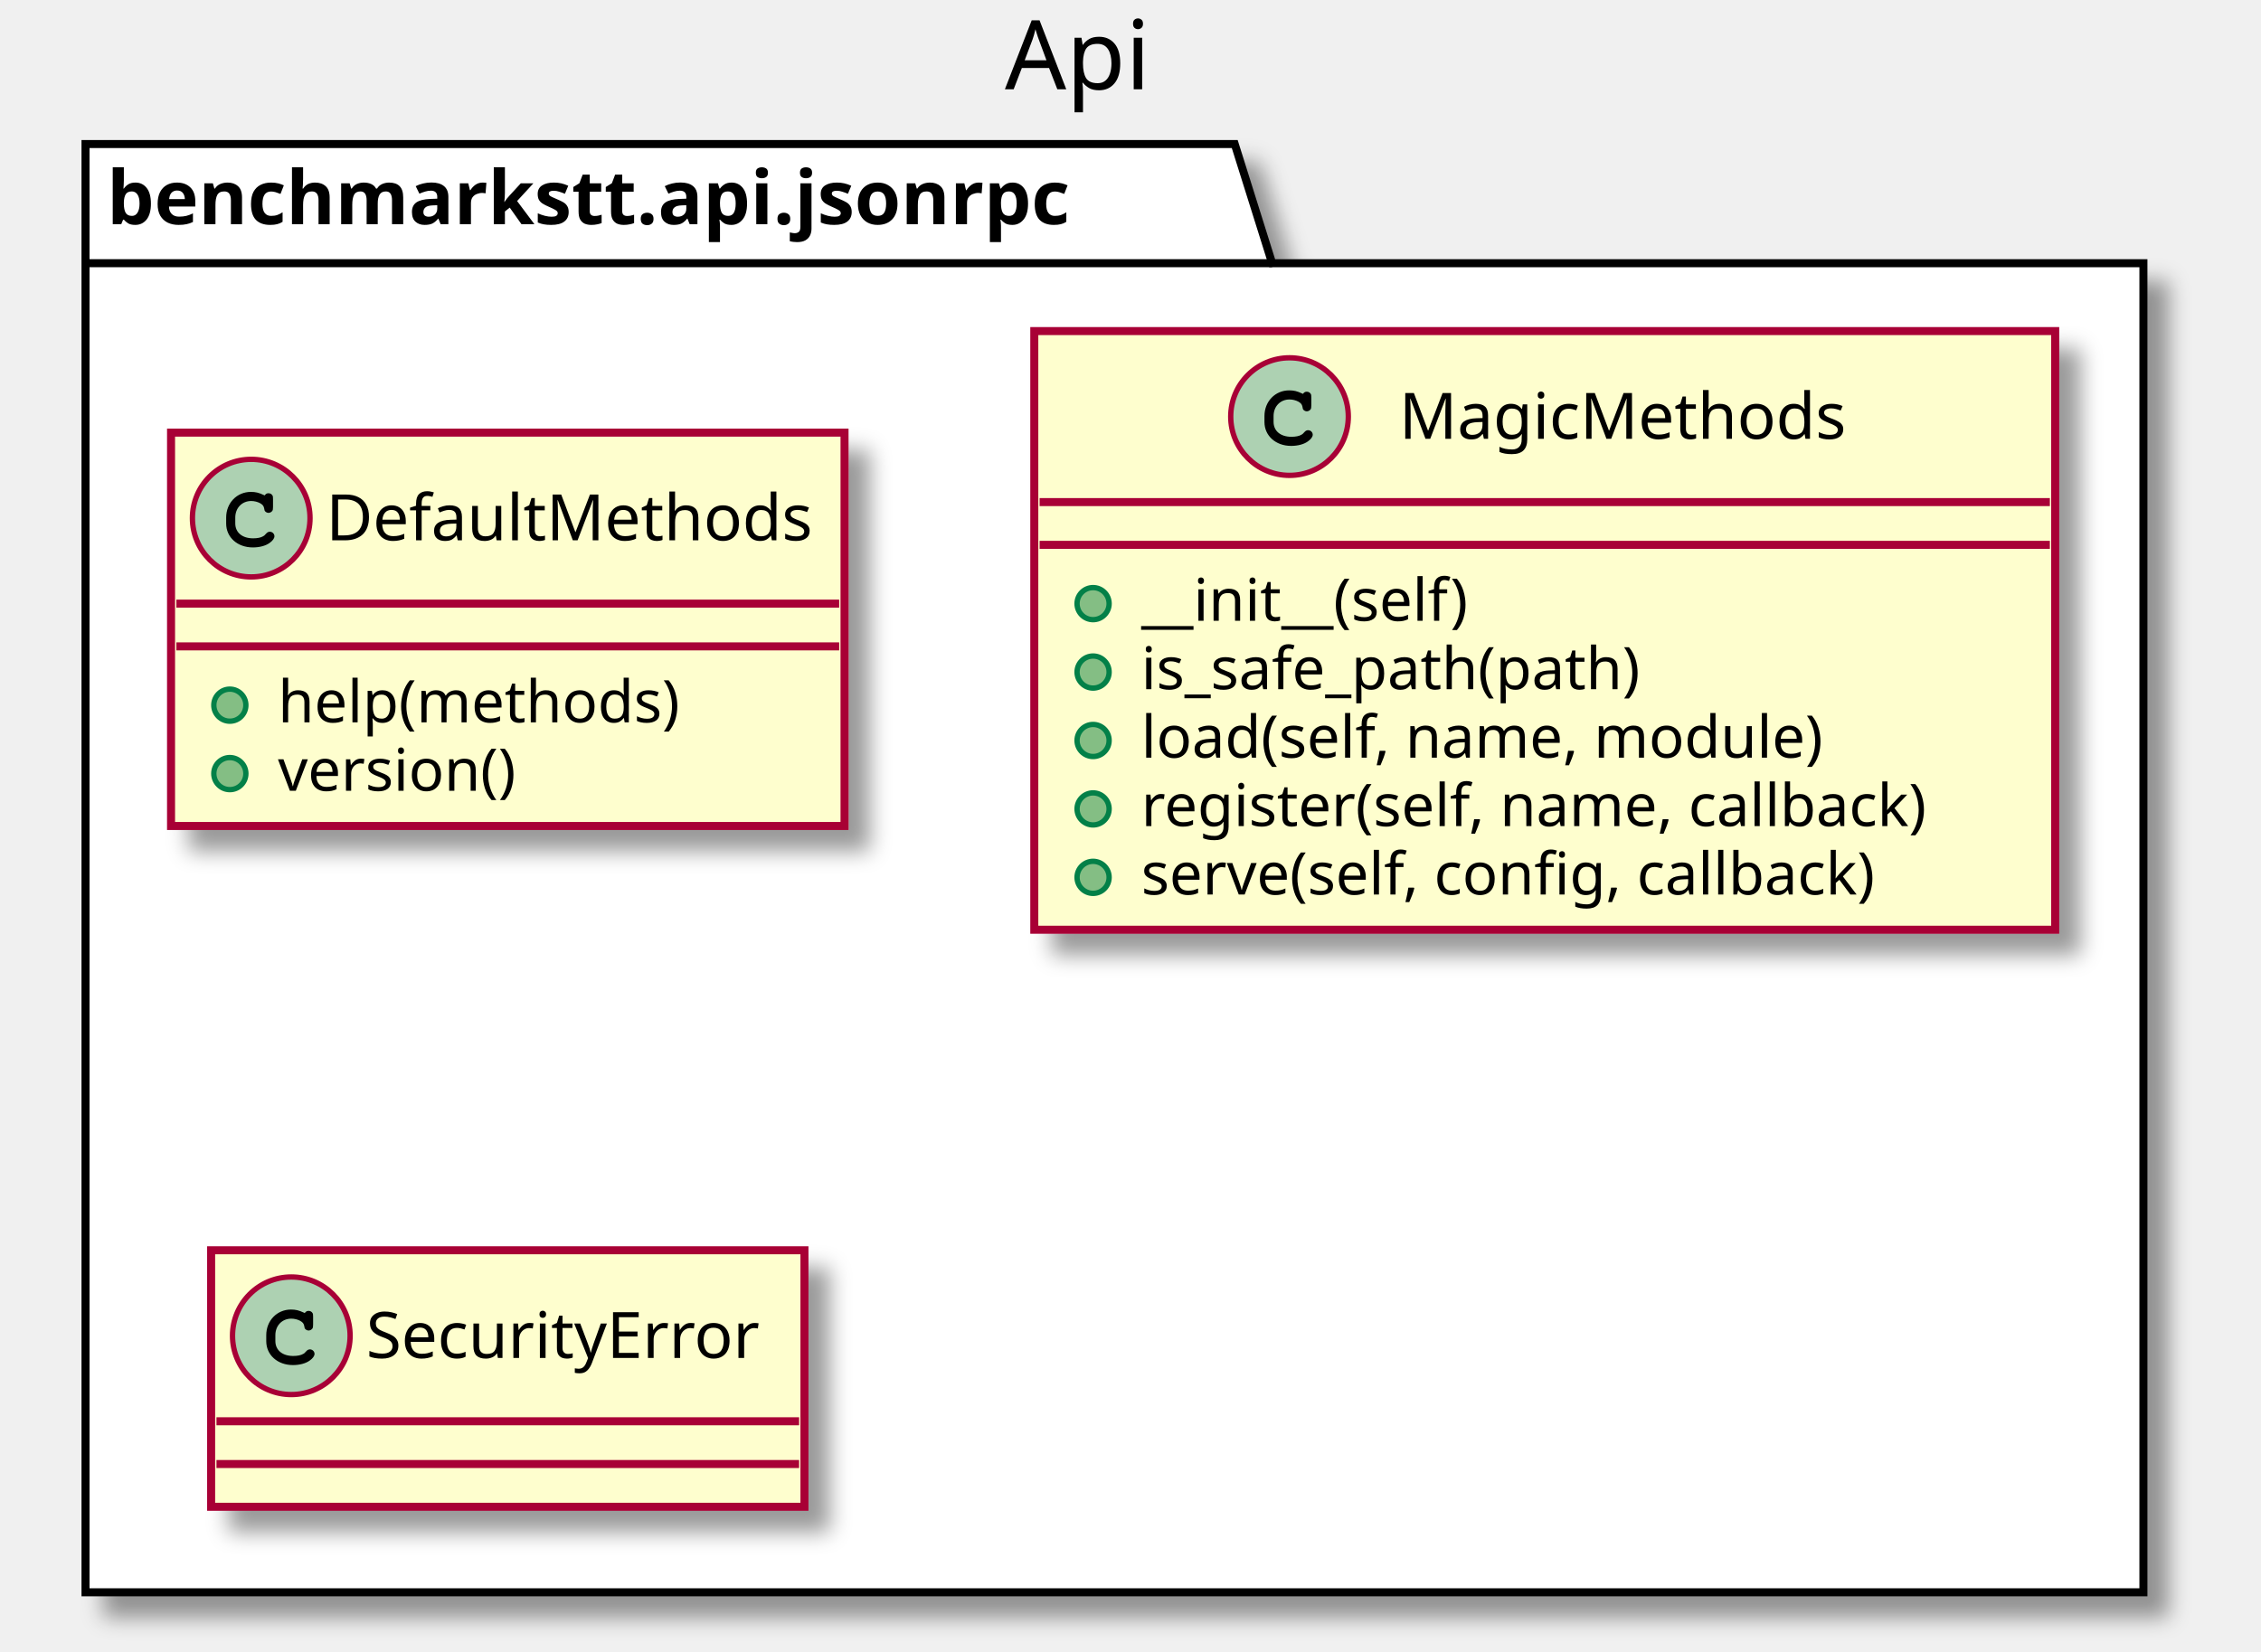
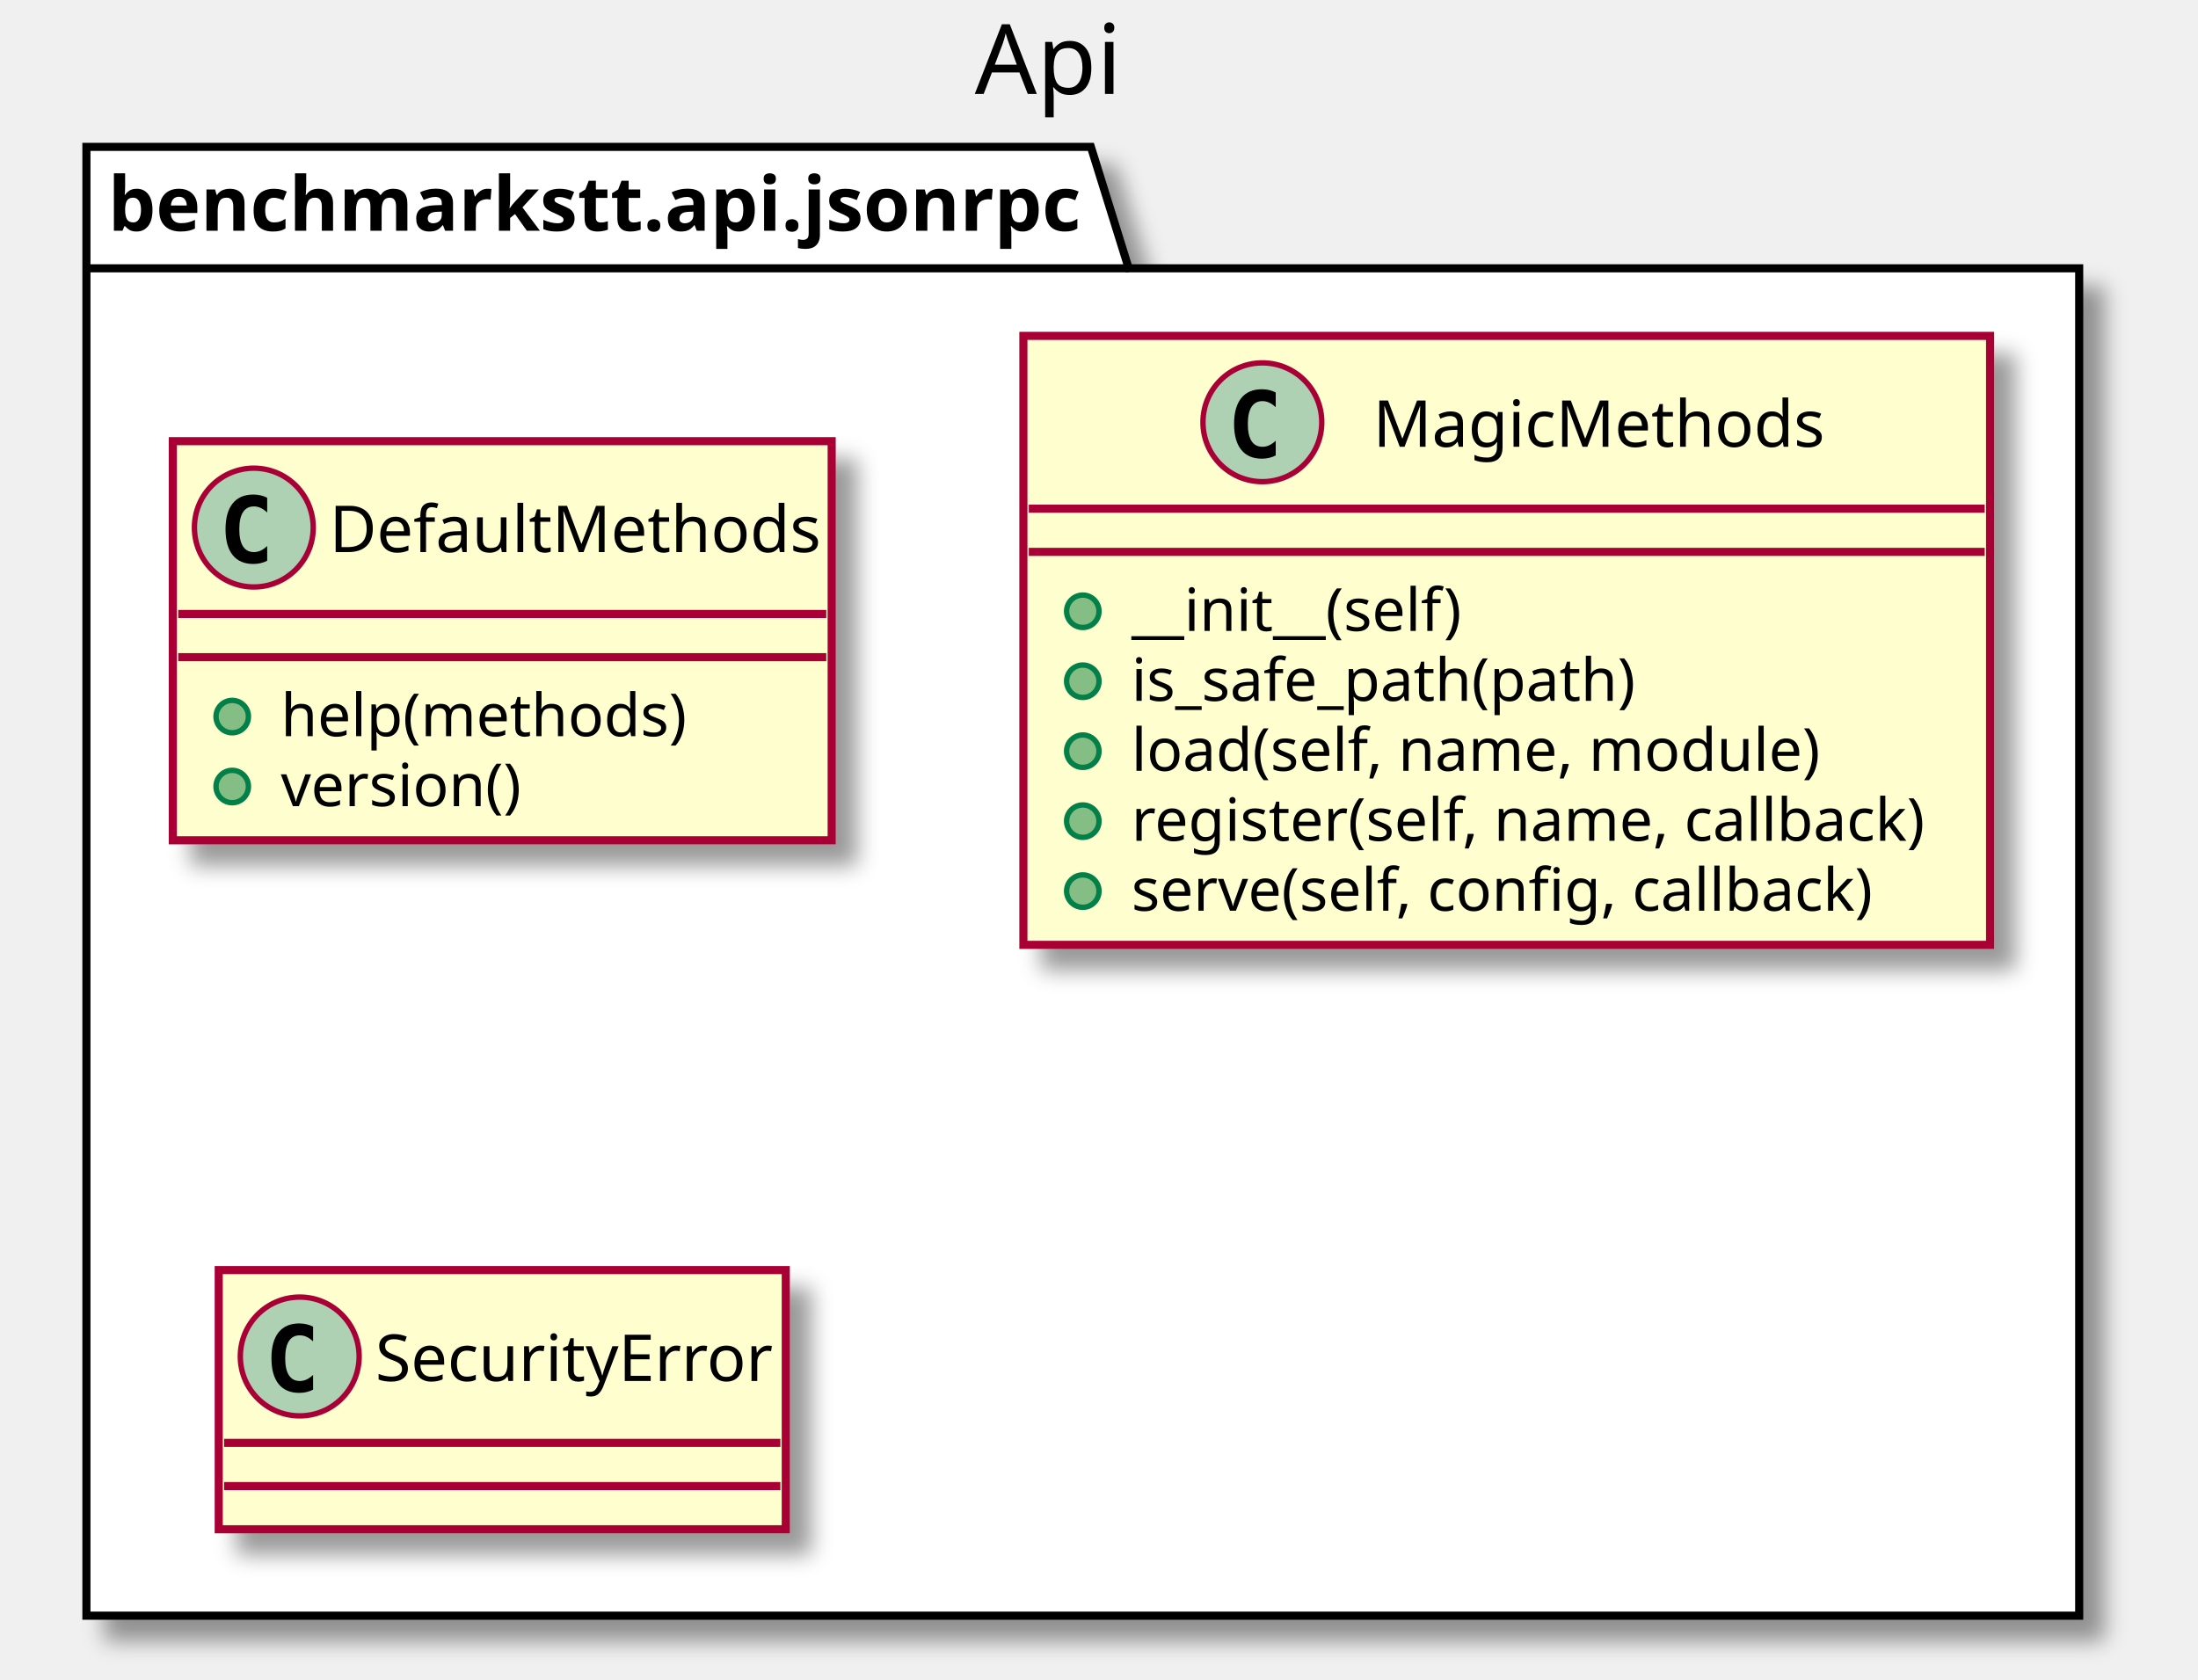
- <svg xmlns="http://www.w3.org/2000/svg" xmlns:xlink="http://www.w3.org/1999/xlink" contentScriptType="application/ecmascript" contentStyleType="text/css" height="309px" preserveAspectRatio="none" style="width:423px;height:309px;" version="1.1" viewBox="0 0 423 309" width="423px" zoomAndPan="magnify">
+ <svg xmlns="http://www.w3.org/2000/svg" xmlns:xlink="http://www.w3.org/1999/xlink" contentScriptType="application/ecmascript" contentStyleType="text/css" height="311px" preserveAspectRatio="none" style="width:407px;height:311px;" version="1.1" viewBox="0 0 407 311" width="407px" zoomAndPan="magnify">
  <defs>
-     <filter height="300%" id="f1fh3c6yfhu38l" width="300%" x="-1" y="-1">
+     <filter height="300%" id="f1vuw6l5mctzkl" width="300%" x="-1" y="-1">
      <feGaussianBlur result="blurOut" stdDeviation="2.0" />
      <feColorMatrix in="blurOut" result="blurOut2" type="matrix" values="0 0 0 0 0 0 0 0 0 0 0 0 0 0 0 0 0 0 .4 0" />
      <feOffset dx="4.0" dy="4.0" in="blurOut2" result="blurOut3" />
      <feBlend in="SourceGraphic" in2="blurOut3" mode="normal" />
    </filter>
  </defs>
  <g>
-     <text fill="#000000" font-family="sans-serif" font-size="18" lengthAdjust="spacingAndGlyphs" textLength="29" x="188" y="16.708">Api</text>
-     <polygon fill="#FFFFFF" filter="url(#f1fh3c6yfhu38l)" points="16,26.953,231,26.953,238,49.25,401,49.25,401,297.953,16,297.953,16,26.953" style="stroke: #000000; stroke-width: 1.5;" />
-     <line style="stroke: #000000; stroke-width: 1.5;" x1="16" x2="238" y1="49.25" y2="49.25" />
-     <text fill="#000000" font-family="sans-serif" font-size="14" font-weight="bold" lengthAdjust="spacingAndGlyphs" textLength="209" x="20" y="41.948">benchmarkstt.api.jsonrpc</text>
+     <text fill="#000000" font-family="sans-serif" font-size="18" lengthAdjust="spacingAndGlyphs" textLength="28" x="180.5" y="17.402">Api</text>
+     <polygon fill="#FFFFFF" filter="url(#f1vuw6l5mctzkl)" points="16,27.199,202,27.199,209,49.688,385,49.688,385,299.199,16,299.199,16,27.199" style="stroke: #000000; stroke-width: 1.5;" />
+     <line style="stroke: #000000; stroke-width: 1.5;" x1="16" x2="209" y1="49.688" y2="49.688" />
+     <text fill="#000000" font-family="sans-serif" font-size="14" font-weight="bold" lengthAdjust="spacingAndGlyphs" textLength="180" x="20" y="42.734">benchmarkstt.api.jsonrpc</text>
    <a href="https://benchmarkstt.readthedocs.io/en/latest/modules/benchmarkstt.api.html#benchmarkstt.api.jsonrpc.DefaultMethods" target="_top" title="https://benchmarkstt.readthedocs.io/en/latest/modules/benchmarkstt.api.html#benchmarkstt.api.jsonrpc.DefaultMethods" xlink:actuate="onRequest" xlink:href="https://benchmarkstt.readthedocs.io/en/latest/modules/benchmarkstt.api.html#benchmarkstt.api.jsonrpc.DefaultMethods" xlink:show="new" xlink:title="https://benchmarkstt.readthedocs.io/en/latest/modules/benchmarkstt.api.html#benchmarkstt.api.jsonrpc.DefaultMethods" xlink:type="simple">
-       <rect codeLine="2" fill="#FEFECE" filter="url(#f1fh3c6yfhu38l)" height="73.609" id="benchmarkstt.api.jsonrpc.DefaultMethods" style="stroke: #A80036; stroke-width: 1.5;" width="126" x="32" y="80.953" />
-       <ellipse cx="47" cy="96.953" fill="#ADD1B2" rx="11" ry="11" style="stroke: #A80036; stroke-width: 1.0;" />
-       <path d="M49.344,92.625 C48.406,92.188 47.812,92.047 46.938,92.047 C44.312,92.047 42.312,94.125 42.312,96.844 L42.312,97.969 C42.312,100.547 44.422,102.438 47.312,102.438 C48.531,102.438 49.688,102.141 50.438,101.594 C51.016,101.188 51.344,100.734 51.344,100.344 C51.344,99.891 50.953,99.5 50.484,99.5 C50.266,99.5 50.062,99.578 49.875,99.766 C49.422,100.25 49.422,100.25 49.234,100.344 C48.812,100.609 48.125,100.734 47.359,100.734 C45.312,100.734 44.016,99.641 44.016,97.938 L44.016,96.844 C44.016,95.062 45.266,93.75 47,93.75 C47.578,93.75 48.188,93.906 48.656,94.156 C49.141,94.438 49.312,94.656 49.406,95.062 C49.469,95.469 49.5,95.594 49.641,95.719 C49.781,95.859 50.016,95.969 50.234,95.969 C50.5,95.969 50.766,95.828 50.938,95.609 C51.047,95.453 51.078,95.266 51.078,94.844 L51.078,93.422 C51.078,92.984 51.062,92.859 50.969,92.703 C50.812,92.438 50.531,92.297 50.234,92.297 C49.938,92.297 49.734,92.391 49.516,92.703 L49.344,92.625 Z " />
-       <text fill="#000000" font-family="sans-serif" font-size="12" lengthAdjust="spacingAndGlyphs" textLength="94" x="61" y="101.107">DefaultMethods</text>
-       <line style="stroke: #A80036; stroke-width: 1.5;" x1="33" x2="157" y1="112.953" y2="112.953" />
-       <line style="stroke: #A80036; stroke-width: 1.5;" x1="33" x2="157" y1="120.953" y2="120.953" />
-       <ellipse cx="43" cy="131.953" fill="#84BE84" rx="3" ry="3" style="stroke: #038048; stroke-width: 1.0;" />
-       <text fill="#000000" font-family="sans-serif" font-size="11" lengthAdjust="spacingAndGlyphs" textLength="83" x="52" y="135.164">help(methods)</text>
-       <ellipse cx="43" cy="144.758" fill="#84BE84" rx="3" ry="3" style="stroke: #038048; stroke-width: 1.0;" />
-       <text fill="#000000" font-family="sans-serif" font-size="11" lengthAdjust="spacingAndGlyphs" textLength="50" x="52" y="147.968">version()</text>
+       <rect fill="#FEFECE" filter="url(#f1vuw6l5mctzkl)" height="73.91" id="benchmarkstt.api.jsonrpc.DefaultMethods" style="stroke: #A80036; stroke-width: 1.5;" width="122" x="32" y="81.699" />
+       <ellipse cx="47" cy="97.699" fill="#ADD1B2" rx="11" ry="11" style="stroke: #A80036; stroke-width: 1.0;" />
+       <path d="M49.473,103.842 Q48.892,104.141 48.253,104.29 Q47.614,104.44 46.908,104.44 Q44.401,104.44 43.081,102.788 Q41.762,101.136 41.762,98.015 Q41.762,94.886 43.081,93.234 Q44.401,91.582 46.908,91.582 Q47.614,91.582 48.261,91.731 Q48.909,91.881 49.473,92.18 L49.473,94.902 Q48.842,94.321 48.249,94.052 Q47.655,93.782 47.024,93.782 Q45.68,93.782 44.995,94.848 Q44.31,95.915 44.31,98.015 Q44.31,100.107 44.995,101.174 Q45.68,102.24 47.024,102.24 Q47.655,102.24 48.249,101.971 Q48.842,101.701 49.473,101.12 Z " />
+       <text fill="#000000" font-family="sans-serif" font-size="12" lengthAdjust="spacingAndGlyphs" textLength="90" x="61" y="102.234">DefaultMethods</text>
+       <line style="stroke: #A80036; stroke-width: 1.5;" x1="33" x2="153" y1="113.699" y2="113.699" />
+       <line style="stroke: #A80036; stroke-width: 1.5;" x1="33" x2="153" y1="121.699" y2="121.699" />
+       <ellipse cx="43" cy="132.699" fill="#84BE84" rx="3" ry="3" style="stroke: #038048; stroke-width: 1.0;" />
+       <text fill="#000000" font-family="sans-serif" font-size="11" lengthAdjust="spacingAndGlyphs" textLength="78" x="52" y="136.334">help(methods)</text>
+       <ellipse cx="43" cy="145.654" fill="#84BE84" rx="3" ry="3" style="stroke: #038048; stroke-width: 1.0;" />
+       <text fill="#000000" font-family="sans-serif" font-size="11" lengthAdjust="spacingAndGlyphs" textLength="48" x="52" y="149.289">version()</text>
    </a>
    <a href="https://benchmarkstt.readthedocs.io/en/latest/modules/benchmarkstt.api.html#benchmarkstt.api.jsonrpc.MagicMethods" target="_top" title="https://benchmarkstt.readthedocs.io/en/latest/modules/benchmarkstt.api.html#benchmarkstt.api.jsonrpc.MagicMethods" xlink:actuate="onRequest" xlink:href="https://benchmarkstt.readthedocs.io/en/latest/modules/benchmarkstt.api.html#benchmarkstt.api.jsonrpc.MagicMethods" xlink:show="new" xlink:title="https://benchmarkstt.readthedocs.io/en/latest/modules/benchmarkstt.api.html#benchmarkstt.api.jsonrpc.MagicMethods" xlink:type="simple">
-       <rect codeLine="6" fill="#FEFECE" filter="url(#f1fh3c6yfhu38l)" height="112.023" id="benchmarkstt.api.jsonrpc.MagicMethods" style="stroke: #A80036; stroke-width: 1.5;" width="191" x="193.5" y="61.953" />
-       <ellipse cx="241.25" cy="77.953" fill="#ADD1B2" rx="11" ry="11" style="stroke: #A80036; stroke-width: 1.0;" />
-       <path d="M243.594,73.625 C242.656,73.188 242.062,73.047 241.188,73.047 C238.562,73.047 236.562,75.125 236.562,77.844 L236.562,78.969 C236.562,81.547 238.672,83.438 241.562,83.438 C242.781,83.438 243.938,83.141 244.688,82.594 C245.266,82.188 245.594,81.734 245.594,81.344 C245.594,80.891 245.203,80.5 244.734,80.5 C244.516,80.5 244.312,80.578 244.125,80.766 C243.672,81.25 243.672,81.25 243.484,81.344 C243.062,81.609 242.375,81.734 241.609,81.734 C239.562,81.734 238.266,80.641 238.266,78.938 L238.266,77.844 C238.266,76.062 239.516,74.75 241.25,74.75 C241.828,74.75 242.438,74.906 242.906,75.156 C243.391,75.438 243.562,75.656 243.656,76.062 C243.719,76.469 243.75,76.594 243.891,76.719 C244.031,76.859 244.266,76.969 244.484,76.969 C244.75,76.969 245.016,76.828 245.188,76.609 C245.297,76.453 245.328,76.266 245.328,75.844 L245.328,74.422 C245.328,73.984 245.312,73.859 245.219,73.703 C245.062,73.438 244.781,73.297 244.484,73.297 C244.188,73.297 243.984,73.391 243.766,73.703 L243.594,73.625 Z " />
-       <text fill="#000000" font-family="sans-serif" font-size="12" lengthAdjust="spacingAndGlyphs" textLength="87" x="261.75" y="82.107">MagicMethods</text>
-       <line style="stroke: #A80036; stroke-width: 1.5;" x1="194.5" x2="383.5" y1="93.953" y2="93.953" />
-       <line style="stroke: #A80036; stroke-width: 1.5;" x1="194.5" x2="383.5" y1="101.953" y2="101.953" />
-       <ellipse cx="204.5" cy="112.953" fill="#84BE84" rx="3" ry="3" style="stroke: #038048; stroke-width: 1.0;" />
-       <text fill="#000000" font-family="sans-serif" font-size="11" lengthAdjust="spacingAndGlyphs" textLength="70" x="213.5" y="116.164">__init__(self)</text>
-       <ellipse cx="204.5" cy="125.758" fill="#84BE84" rx="3" ry="3" style="stroke: #038048; stroke-width: 1.0;" />
-       <text fill="#000000" font-family="sans-serif" font-size="11" lengthAdjust="spacingAndGlyphs" textLength="104" x="213.5" y="128.968">is_safe_path(path)</text>
-       <ellipse cx="204.5" cy="138.562" fill="#84BE84" rx="3" ry="3" style="stroke: #038048; stroke-width: 1.0;" />
-       <text fill="#000000" font-family="sans-serif" font-size="11" lengthAdjust="spacingAndGlyphs" textLength="143" x="213.5" y="141.773">load(self, name, module)</text>
-       <ellipse cx="204.5" cy="151.367" fill="#84BE84" rx="3" ry="3" style="stroke: #038048; stroke-width: 1.0;" />
-       <text fill="#000000" font-family="sans-serif" font-size="11" lengthAdjust="spacingAndGlyphs" textLength="165" x="213.5" y="154.578">register(self, name, callback)</text>
-       <ellipse cx="204.5" cy="164.172" fill="#84BE84" rx="3" ry="3" style="stroke: #038048; stroke-width: 1.0;" />
-       <text fill="#000000" font-family="sans-serif" font-size="11" lengthAdjust="spacingAndGlyphs" textLength="155" x="213.5" y="167.382">serve(self, config, callback)</text>
+       <rect fill="#FEFECE" filter="url(#f1vuw6l5mctzkl)" height="112.775" id="benchmarkstt.api.jsonrpc.MagicMethods" style="stroke: #A80036; stroke-width: 1.5;" width="179" x="189.5" y="62.199" />
+       <ellipse cx="233.75" cy="78.199" fill="#ADD1B2" rx="11" ry="11" style="stroke: #A80036; stroke-width: 1.0;" />
+       <path d="M236.223,84.342 Q235.642,84.641 235.003,84.79 Q234.364,84.94 233.658,84.94 Q231.151,84.94 229.832,83.288 Q228.512,81.636 228.512,78.515 Q228.512,75.386 229.832,73.734 Q231.151,72.082 233.658,72.082 Q234.364,72.082 235.011,72.231 Q235.659,72.381 236.223,72.68 L236.223,75.402 Q235.592,74.821 234.999,74.552 Q234.405,74.282 233.774,74.282 Q232.43,74.282 231.745,75.348 Q231.06,76.415 231.06,78.515 Q231.06,80.607 231.745,81.674 Q232.43,82.74 233.774,82.74 Q234.405,82.74 234.999,82.471 Q235.592,82.201 236.223,81.62 Z " />
+       <text fill="#000000" font-family="sans-serif" font-size="12" lengthAdjust="spacingAndGlyphs" textLength="82" x="254.25" y="82.734">MagicMethods</text>
+       <line style="stroke: #A80036; stroke-width: 1.5;" x1="190.5" x2="367.5" y1="94.199" y2="94.199" />
+       <line style="stroke: #A80036; stroke-width: 1.5;" x1="190.5" x2="367.5" y1="102.199" y2="102.199" />
+       <ellipse cx="200.5" cy="113.199" fill="#84BE84" rx="3" ry="3" style="stroke: #038048; stroke-width: 1.0;" />
+       <text fill="#000000" font-family="sans-serif" font-size="11" lengthAdjust="spacingAndGlyphs" textLength="68" x="209.5" y="116.834">__init__(self)</text>
+       <ellipse cx="200.5" cy="126.154" fill="#84BE84" rx="3" ry="3" style="stroke: #038048; stroke-width: 1.0;" />
+       <text fill="#000000" font-family="sans-serif" font-size="11" lengthAdjust="spacingAndGlyphs" textLength="99" x="209.5" y="129.789">is_safe_path(path)</text>
+       <ellipse cx="200.5" cy="139.109" fill="#84BE84" rx="3" ry="3" style="stroke: #038048; stroke-width: 1.0;" />
+       <text fill="#000000" font-family="sans-serif" font-size="11" lengthAdjust="spacingAndGlyphs" textLength="131" x="209.5" y="142.744">load(self, name, module)</text>
+       <ellipse cx="200.5" cy="152.065" fill="#84BE84" rx="3" ry="3" style="stroke: #038048; stroke-width: 1.0;" />
+       <text fill="#000000" font-family="sans-serif" font-size="11" lengthAdjust="spacingAndGlyphs" textLength="153" x="209.5" y="155.699">register(self, name, callback)</text>
+       <ellipse cx="200.5" cy="165.019" fill="#84BE84" rx="3" ry="3" style="stroke: #038048; stroke-width: 1.0;" />
+       <text fill="#000000" font-family="sans-serif" font-size="11" lengthAdjust="spacingAndGlyphs" textLength="145" x="209.5" y="168.654">serve(self, config, callback)</text>
    </a>
    <a href="https://benchmarkstt.readthedocs.io/en/latest/modules/benchmarkstt.api.html#benchmarkstt.api.jsonrpc.SecurityError" target="_top" title="https://benchmarkstt.readthedocs.io/en/latest/modules/benchmarkstt.api.html#benchmarkstt.api.jsonrpc.SecurityError" xlink:actuate="onRequest" xlink:href="https://benchmarkstt.readthedocs.io/en/latest/modules/benchmarkstt.api.html#benchmarkstt.api.jsonrpc.SecurityError" xlink:show="new" xlink:title="https://benchmarkstt.readthedocs.io/en/latest/modules/benchmarkstt.api.html#benchmarkstt.api.jsonrpc.SecurityError" xlink:type="simple">
-       <rect codeLine="13" fill="#FEFECE" filter="url(#f1fh3c6yfhu38l)" height="48" id="benchmarkstt.api.jsonrpc.SecurityError" style="stroke: #A80036; stroke-width: 1.5;" width="111" x="39.5" y="233.953" />
-       <ellipse cx="54.5" cy="249.953" fill="#ADD1B2" rx="11" ry="11" style="stroke: #A80036; stroke-width: 1.0;" />
-       <path d="M56.844,245.625 C55.906,245.188 55.312,245.047 54.438,245.047 C51.812,245.047 49.812,247.125 49.812,249.844 L49.812,250.969 C49.812,253.547 51.922,255.438 54.812,255.438 C56.031,255.438 57.188,255.141 57.938,254.594 C58.516,254.188 58.844,253.734 58.844,253.344 C58.844,252.891 58.453,252.5 57.984,252.5 C57.766,252.5 57.562,252.578 57.375,252.766 C56.922,253.25 56.922,253.25 56.734,253.344 C56.312,253.609 55.625,253.734 54.859,253.734 C52.812,253.734 51.516,252.641 51.516,250.938 L51.516,249.844 C51.516,248.062 52.766,246.75 54.5,246.75 C55.078,246.75 55.688,246.906 56.156,247.156 C56.641,247.438 56.812,247.656 56.906,248.062 C56.969,248.469 57,248.594 57.141,248.719 C57.281,248.859 57.516,248.969 57.734,248.969 C58,248.969 58.266,248.828 58.438,248.609 C58.547,248.453 58.578,248.266 58.578,247.844 L58.578,246.422 C58.578,245.984 58.562,245.859 58.469,245.703 C58.312,245.438 58.031,245.297 57.734,245.297 C57.438,245.297 57.234,245.391 57.016,245.703 L56.844,245.625 Z " />
-       <text fill="#000000" font-family="sans-serif" font-size="12" lengthAdjust="spacingAndGlyphs" textLength="79" x="68.5" y="254.107">SecurityError</text>
-       <line style="stroke: #A80036; stroke-width: 1.5;" x1="40.5" x2="149.5" y1="265.953" y2="265.953" />
-       <line style="stroke: #A80036; stroke-width: 1.5;" x1="40.5" x2="149.5" y1="273.953" y2="273.953" />
+       <rect fill="#FEFECE" filter="url(#f1vuw6l5mctzkl)" height="48" id="benchmarkstt.api.jsonrpc.SecurityError" style="stroke: #A80036; stroke-width: 1.5;" width="105" x="40.5" y="235.199" />
+       <ellipse cx="55.5" cy="251.199" fill="#ADD1B2" rx="11" ry="11" style="stroke: #A80036; stroke-width: 1.0;" />
+       <path d="M57.973,257.342 Q57.392,257.641 56.753,257.791 Q56.114,257.94 55.408,257.94 Q52.901,257.94 51.581,256.288 Q50.262,254.636 50.262,251.515 Q50.262,248.386 51.581,246.734 Q52.901,245.082 55.408,245.082 Q56.114,245.082 56.761,245.231 Q57.409,245.381 57.973,245.68 L57.973,248.402 Q57.342,247.821 56.749,247.552 Q56.155,247.282 55.524,247.282 Q54.18,247.282 53.495,248.348 Q52.81,249.415 52.81,251.515 Q52.81,253.607 53.495,254.674 Q54.18,255.74 55.524,255.74 Q56.155,255.74 56.749,255.47 Q57.342,255.201 57.973,254.62 Z " />
+       <text fill="#000000" font-family="sans-serif" font-size="12" lengthAdjust="spacingAndGlyphs" textLength="73" x="69.5" y="255.734">SecurityError</text>
+       <line style="stroke: #A80036; stroke-width: 1.5;" x1="41.5" x2="144.5" y1="267.199" y2="267.199" />
+       <line style="stroke: #A80036; stroke-width: 1.5;" x1="41.5" x2="144.5" y1="275.199" y2="275.199" />
    </a>
  </g>
</svg>
